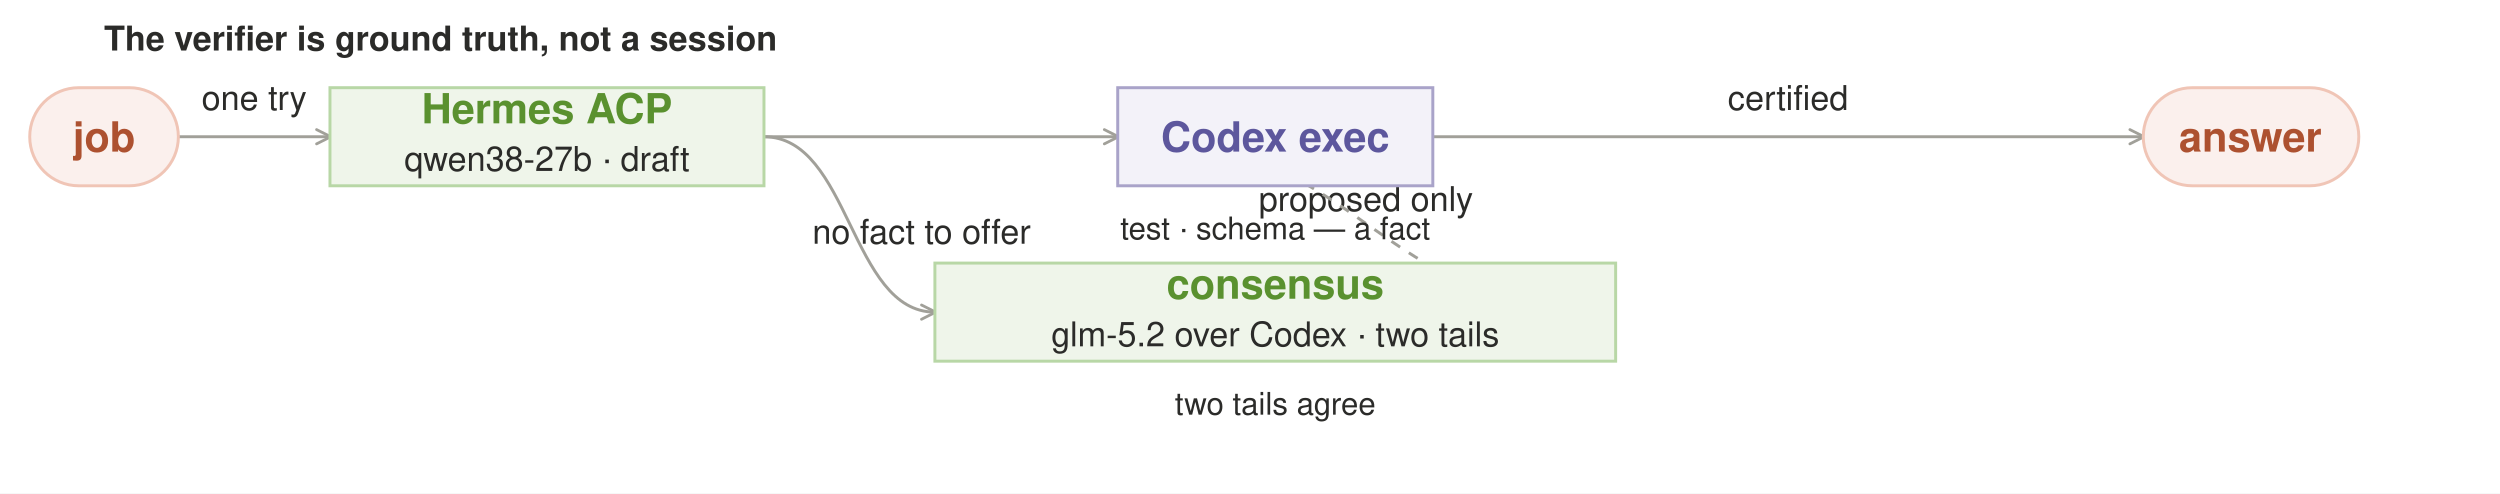
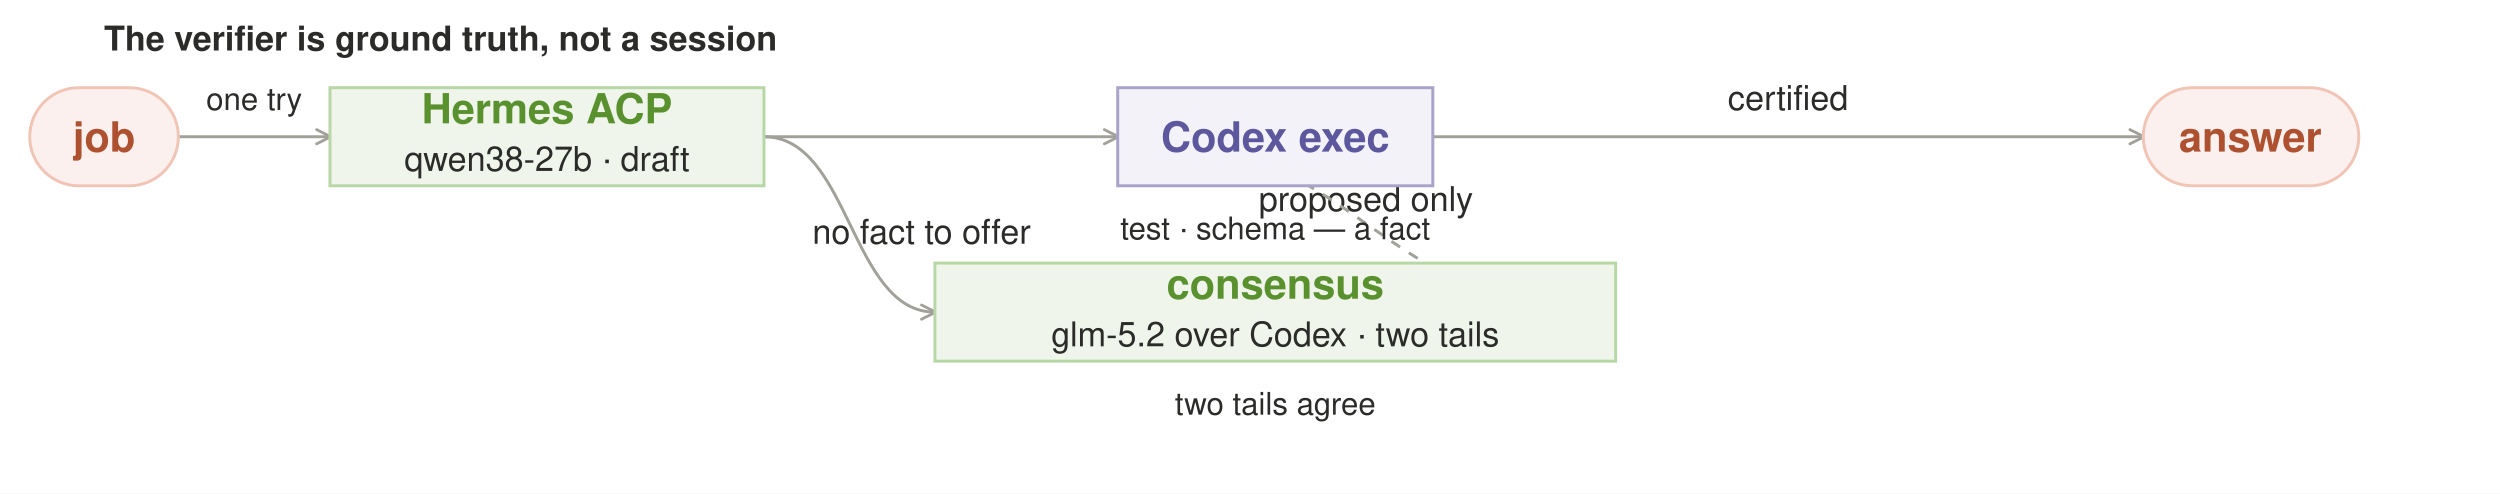
<svg xmlns="http://www.w3.org/2000/svg" viewBox="0 0 1682 332" font-family="Avenir Next, Nunito, Segoe UI, Helvetica, Arial, sans-serif">
  <defs>
    <marker id="ha" markerWidth="13.3" markerHeight="13.3" refX="11" refY="7.0" orient="auto" markerUnits="userSpaceOnUse">
      <path d="M2 2.2 L11.5 7.0 L2 11.8" fill="none" stroke="#a1a099" stroke-width="1.9" stroke-linecap="round" stroke-linejoin="round" />
    </marker>
    <marker id="Ha" markerWidth="18.1" markerHeight="18.1" refX="15" refY="9.5" orient="auto" markerUnits="userSpaceOnUse">
      <path d="M2 3.0 L15.6 9.5 L2 16.0" fill="none" stroke="#a1a099" stroke-width="3.0" stroke-linecap="round" stroke-linejoin="round" />
    </marker>
    <marker id="hg" markerWidth="13.3" markerHeight="13.3" refX="11" refY="7.0" orient="auto" markerUnits="userSpaceOnUse">
      <path d="M2 2.2 L11.5 7.0 L2 11.8" fill="none" stroke="#5a912f" stroke-width="1.9" stroke-linecap="round" stroke-linejoin="round" />
    </marker>
    <marker id="Hg" markerWidth="18.1" markerHeight="18.1" refX="15" refY="9.5" orient="auto" markerUnits="userSpaceOnUse">
      <path d="M2 3.0 L15.6 9.5 L2 16.0" fill="none" stroke="#5a912f" stroke-width="3.0" stroke-linecap="round" stroke-linejoin="round" />
    </marker>
    <marker id="hp" markerWidth="13.3" markerHeight="13.3" refX="11" refY="7.0" orient="auto" markerUnits="userSpaceOnUse">
      <path d="M2 2.2 L11.5 7.0 L2 11.8" fill="none" stroke="#5d579d" stroke-width="1.9" stroke-linecap="round" stroke-linejoin="round" />
    </marker>
    <marker id="Hp" markerWidth="18.1" markerHeight="18.1" refX="15" refY="9.5" orient="auto" markerUnits="userSpaceOnUse">
      <path d="M2 3.0 L15.6 9.5 L2 16.0" fill="none" stroke="#5d579d" stroke-width="3.0" stroke-linecap="round" stroke-linejoin="round" />
    </marker>
    <marker id="hc" markerWidth="13.3" markerHeight="13.3" refX="11" refY="7.0" orient="auto" markerUnits="userSpaceOnUse">
      <path d="M2 2.2 L11.5 7.0 L2 11.8" fill="none" stroke="#ad5130" stroke-width="1.9" stroke-linecap="round" stroke-linejoin="round" />
    </marker>
    <marker id="Hc" markerWidth="18.1" markerHeight="18.1" refX="15" refY="9.5" orient="auto" markerUnits="userSpaceOnUse">
      <path d="M2 3.0 L15.6 9.5 L2 16.0" fill="none" stroke="#ad5130" stroke-width="3.0" stroke-linecap="round" stroke-linejoin="round" />
    </marker>
    <marker id="hk" markerWidth="13.3" markerHeight="13.3" refX="11" refY="7.0" orient="auto" markerUnits="userSpaceOnUse">
      <path d="M2 2.2 L11.5 7.0 L2 11.8" fill="none" stroke="#2b2b29" stroke-width="1.9" stroke-linecap="round" stroke-linejoin="round" />
    </marker>
    <marker id="Hk" markerWidth="18.1" markerHeight="18.1" refX="15" refY="9.5" orient="auto" markerUnits="userSpaceOnUse">
      <path d="M2 3.0 L15.6 9.5 L2 16.0" fill="none" stroke="#2b2b29" stroke-width="3.0" stroke-linecap="round" stroke-linejoin="round" />
    </marker>
  </defs>
  <rect width="1682" height="332" fill="#fff" />
  <text x="70" y="34" text-anchor="start" fill="#2b2b29" font-size="23" font-weight="700">The verifier is ground truth, not a session</text>
-   <text x="171" y="74" text-anchor="middle" fill="#2b2b29" font-size="23">one try</text>
+   <text x="171" y="74" text-anchor="middle" fill="#2b2b29" font-size="21">one try</text>
  <text x="1203" y="74" text-anchor="middle" fill="#2b2b29" font-size="23">certified</text>
  <text x="620" y="164" text-anchor="middle" fill="#2b2b29" font-size="23">no fact to offer</text>
  <text x="919" y="142" text-anchor="middle" fill="#2b2b29" font-size="23">proposed only</text>
  <path d="M 120 92 C 171 92, 171 92, 222 92" fill="none" stroke="#a1a099" stroke-width="2" marker-end="url(#ha)" />
  <path d="M 514 92 C 633 92, 633 92, 752 92" fill="none" stroke="#a1a099" stroke-width="2" marker-end="url(#ha)" />
  <path d="M 964 92 C 1203 92, 1203 92, 1442 92" fill="none" stroke="#a1a099" stroke-width="2" marker-end="url(#ha)" />
  <path d="M 514 92 C 572 92, 572 210, 629 210" fill="none" stroke="#a1a099" stroke-width="2" marker-end="url(#ha)" />
  <path d="M 1087 210 C 920 210, 920 92, 752 92" fill="none" stroke="#a1a099" stroke-width="2" stroke-dasharray="7 7" marker-end="url(#ha)" />
  <rect x="20" y="59" width="100" height="66" rx="33" fill="#fbf0ed" stroke="#f0c5b6" stroke-width="2" />
  <text x="70" y="102" text-anchor="middle" fill="#ad5130" font-size="28" font-weight="600">job</text>
  <rect x="222" y="59" width="292" height="66" rx="0" fill="#eff5ea" stroke="#b8d7a6" stroke-width="2" />
  <text x="368" y="83" text-anchor="middle" fill="#5a912f" font-size="28" font-weight="600">Hermes ACP</text>
  <text x="368" y="115" text-anchor="middle" fill="#2b2b29" font-size="23">qwen38-27b · draft</text>
  <rect x="752" y="59" width="212" height="66" rx="0" fill="#f3f2f9" stroke="#a9a3c9" stroke-width="2" />
  <text x="858" y="102" text-anchor="middle" fill="#5d579d" font-size="28" font-weight="600">Codex exec</text>
  <text x="858" y="161" text-anchor="middle" fill="#2b2b29" font-size="21">test · schema — a fact</text>
  <rect x="629" y="177" width="458" height="66" rx="0" fill="#eff5ea" stroke="#b8d7a6" stroke-width="2" />
  <text x="858" y="201" text-anchor="middle" fill="#5a912f" font-size="28" font-weight="600">consensus</text>
  <text x="858" y="233" text-anchor="middle" fill="#2b2b29" font-size="23">glm-5.2 over Codex · two tails</text>
  <text x="858" y="279" text-anchor="middle" fill="#2b2b29" font-size="21">two tails agree</text>
  <rect x="1442" y="59" width="145" height="66" rx="33" fill="#fbf0ed" stroke="#f0c5b6" stroke-width="2" />
  <text x="1514" y="102" text-anchor="middle" fill="#ad5130" font-size="28" font-weight="600">answer</text>
</svg>
